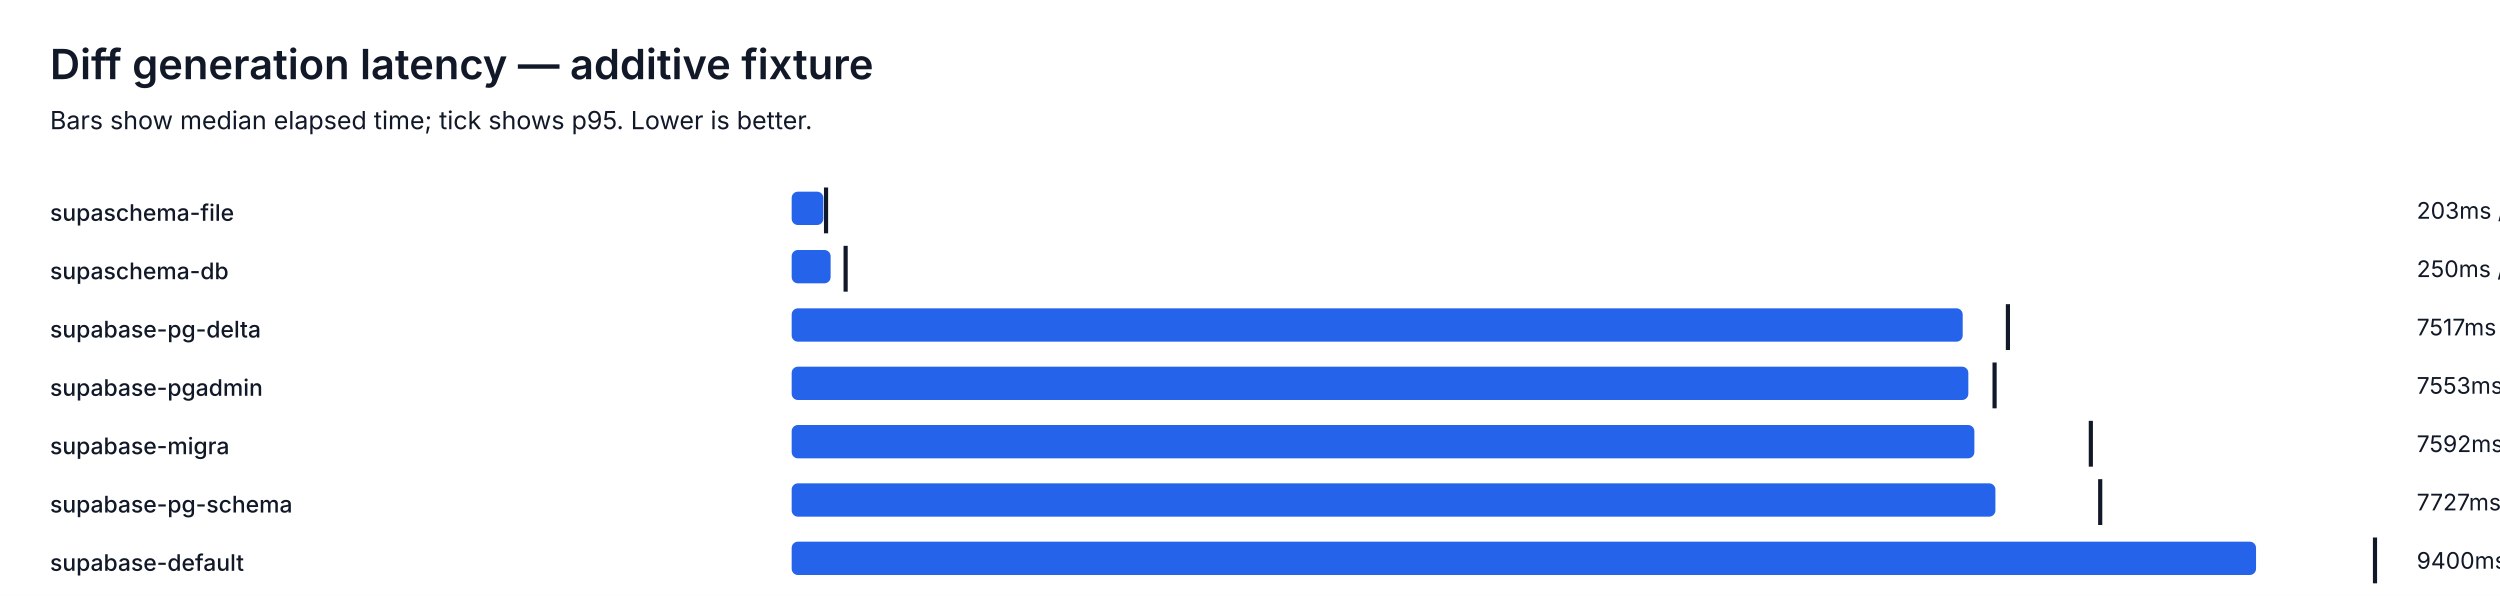
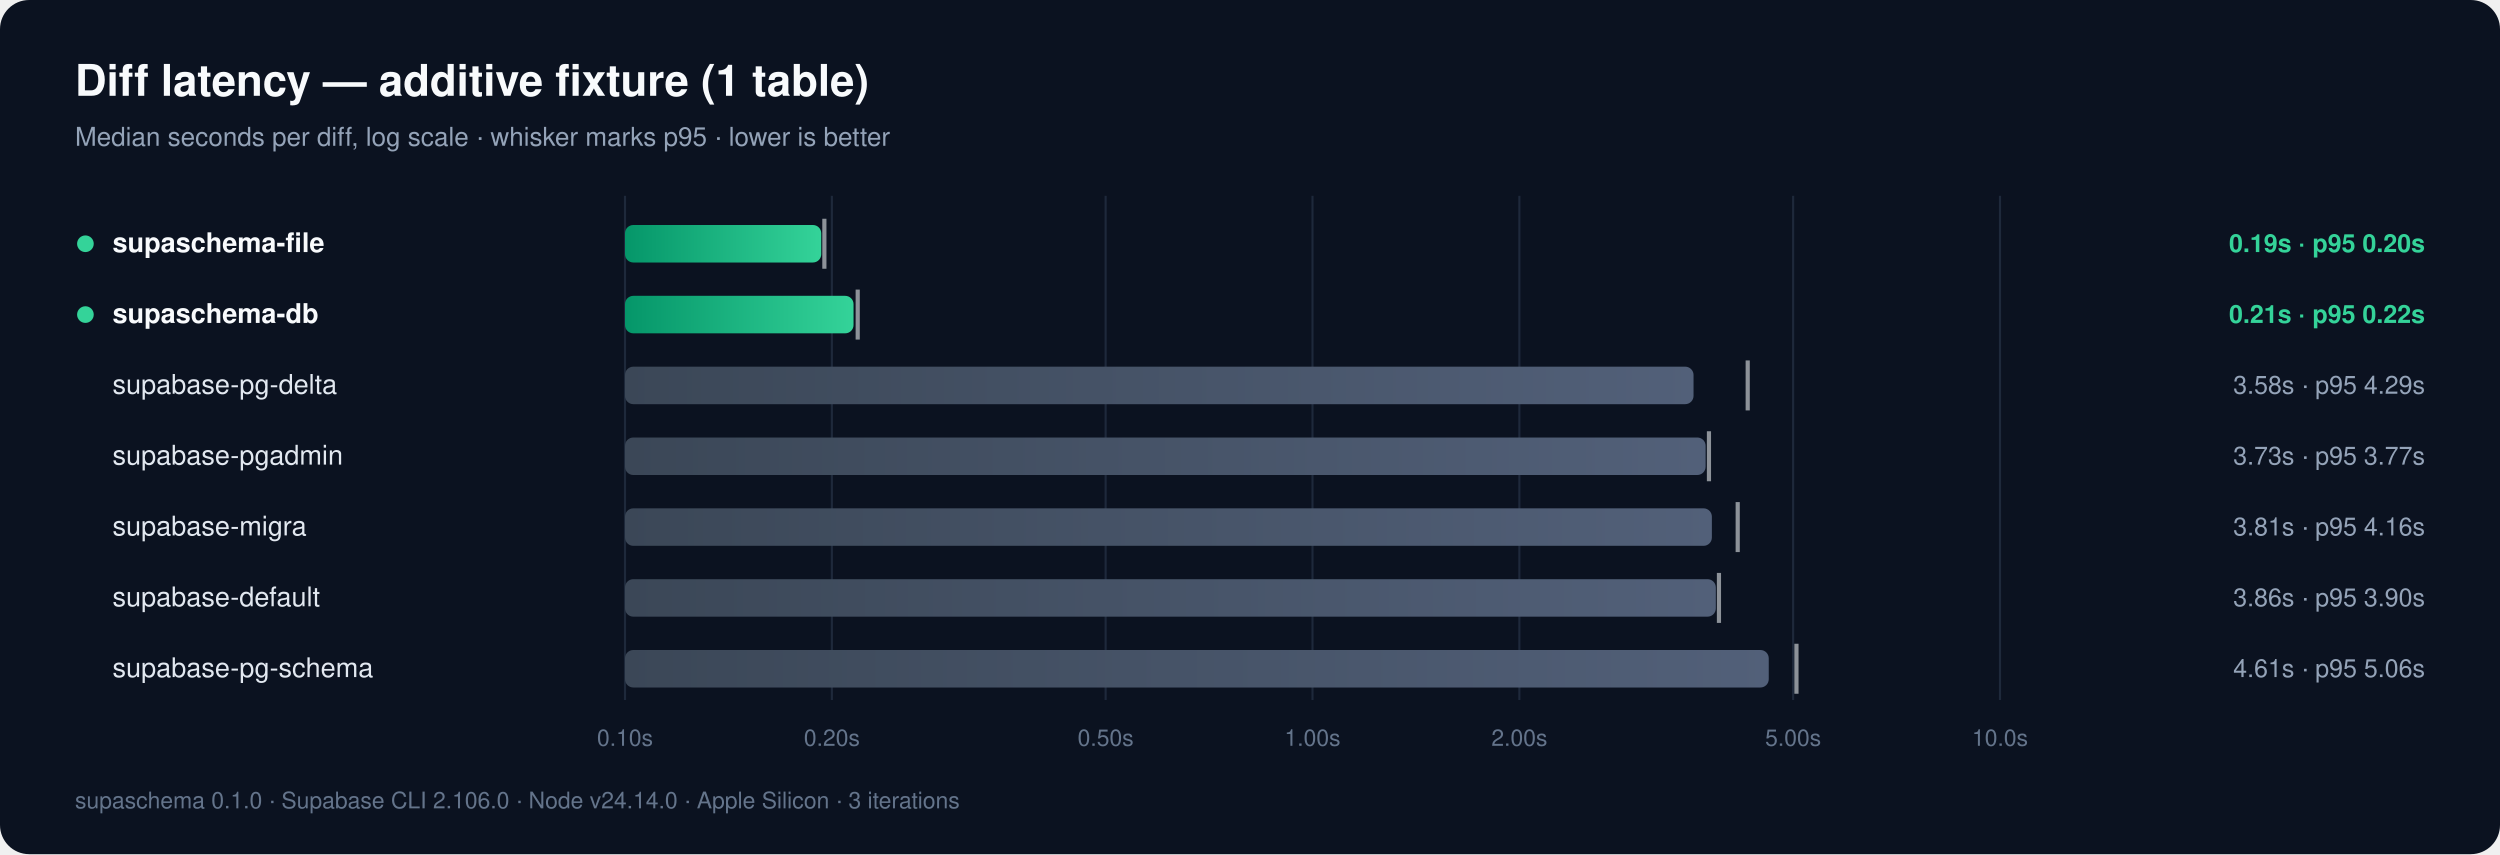
- <svg xmlns="http://www.w3.org/2000/svg" width="1200" height="286" viewBox="0 0 1200 286" role="img">
-   <rect width="100%" height="100%" fill="#ffffff" />
-   <text x="24" y="38" fill="#111827" font-family="Inter, Arial, sans-serif" font-size="20" font-weight="600">Diff generation latency — additive fixture</text>
-   <text x="24" y="62" fill="#111827" font-family="Inter, Arial, sans-serif" font-size="12" font-weight="400">Bars show median elapsed time; tick shows p95. Lower is better.</text>
-   <text x="24" y="106" fill="#111827" font-family="Inter, Arial, sans-serif" font-size="11" font-weight="500">supaschema-file</text>
-   <rect x="380" y="92" width="15.2" height="16" rx="3" fill="#2563eb" />
-   <line x1="396.5" y1="90" x2="396.5" y2="112" stroke="#111827" stroke-width="2" />
-   <text x="1160" y="105" fill="#111827" font-family="Inter, Arial, sans-serif" font-size="11" font-weight="400">203ms / p95 220ms</text>
-   <text x="24" y="134" fill="#111827" font-family="Inter, Arial, sans-serif" font-size="11" font-weight="500">supaschema-db</text>
-   <rect x="380" y="120" width="18.7" height="16" rx="3" fill="#2563eb" />
-   <line x1="405.9" y1="118" x2="405.9" y2="140" stroke="#111827" stroke-width="2" />
-   <text x="1160" y="133" fill="#111827" font-family="Inter, Arial, sans-serif" font-size="11" font-weight="400">250ms / p95 346ms</text>
-   <text x="24" y="162" fill="#111827" font-family="Inter, Arial, sans-serif" font-size="11" font-weight="500">supabase-pg-delta</text>
-   <rect x="380" y="148" width="562.1" height="16" rx="3" fill="#2563eb" />
-   <line x1="963.8" y1="146" x2="963.8" y2="168" stroke="#111827" stroke-width="2" />
-   <text x="1160" y="161" fill="#111827" font-family="Inter, Arial, sans-serif" font-size="11" font-weight="400">7517ms / p95 7808ms</text>
-   <text x="24" y="190" fill="#111827" font-family="Inter, Arial, sans-serif" font-size="11" font-weight="500">supabase-pgadmin</text>
-   <rect x="380" y="176" width="564.8" height="16" rx="3" fill="#2563eb" />
-   <line x1="957.4" y1="174" x2="957.4" y2="196" stroke="#111827" stroke-width="2" />
-   <text x="1160" y="189" fill="#111827" font-family="Inter, Arial, sans-serif" font-size="11" font-weight="400">7553ms / p95 7722ms</text>
-   <text x="24" y="218" fill="#111827" font-family="Inter, Arial, sans-serif" font-size="11" font-weight="500">supabase-migra</text>
-   <rect x="380" y="204" width="567.7" height="16" rx="3" fill="#2563eb" />
-   <line x1="1003.6" y1="202" x2="1003.6" y2="224" stroke="#111827" stroke-width="2" />
-   <text x="1160" y="217" fill="#111827" font-family="Inter, Arial, sans-serif" font-size="11" font-weight="400">7592ms / p95 8340ms</text>
-   <text x="24" y="246" fill="#111827" font-family="Inter, Arial, sans-serif" font-size="11" font-weight="500">supabase-pg-schema</text>
-   <rect x="380" y="232" width="577.8" height="16" rx="3" fill="#2563eb" />
-   <line x1="1008.1" y1="230" x2="1008.1" y2="252" stroke="#111827" stroke-width="2" />
-   <text x="1160" y="245" fill="#111827" font-family="Inter, Arial, sans-serif" font-size="11" font-weight="400">7727ms / p95 8400ms</text>
-   <text x="24" y="274" fill="#111827" font-family="Inter, Arial, sans-serif" font-size="11" font-weight="500">supabase-default</text>
-   <rect x="380" y="260" width="702.9" height="16" rx="3" fill="#2563eb" />
-   <line x1="1140.0" y1="258" x2="1140.0" y2="280" stroke="#111827" stroke-width="2" />
-   <text x="1160" y="273" fill="#111827" font-family="Inter, Arial, sans-serif" font-size="11" font-weight="400">9400ms / p95 10164ms</text>
+ <svg xmlns="http://www.w3.org/2000/svg" width="1200" height="410" viewBox="0 0 1200 410" role="img">
+   <defs>
+     <linearGradient id="supaGradient" x1="0" y1="0" x2="1" y2="0">
+       <stop offset="0%" stop-color="#059669" />
+       <stop offset="100%" stop-color="#34d399" />
+     </linearGradient>
+     <linearGradient id="slateGradient" x1="0" y1="0" x2="1" y2="0">
+       <stop offset="0%" stop-color="#3b4757" />
+       <stop offset="100%" stop-color="#526079" />
+     </linearGradient>
+   </defs>
+   <rect width="100%" height="100%" rx="14" fill="#0b1220" />
+   <text x="36.0" y="46.0" fill="#f8fafc" font-family="ui-sans-serif, system-ui, 'Segoe UI', Helvetica, Arial, sans-serif" font-size="21" font-weight="700">Diff latency — additive fixture (1 table)</text>
+   <text x="36.0" y="70.0" fill="#94a3b8" font-family="ui-sans-serif, system-ui, 'Segoe UI', Helvetica, Arial, sans-serif" font-size="12.5" font-weight="400">Median seconds per diff, log scale · whisker marks p95 · lower is better</text>
+   <line x1="300.0" y1="94" x2="300.0" y2="336" stroke="#1e293b" stroke-width="1" />
+   <text x="300.0" y="358.0" fill="#64748b" font-family="ui-sans-serif, system-ui, 'Segoe UI', Helvetica, Arial, sans-serif" font-size="11" font-weight="400" text-anchor="middle">0.10s</text>
+   <line x1="399.3" y1="94" x2="399.3" y2="336" stroke="#1e293b" stroke-width="1" />
+   <text x="399.3" y="358.0" fill="#64748b" font-family="ui-sans-serif, system-ui, 'Segoe UI', Helvetica, Arial, sans-serif" font-size="11" font-weight="400" text-anchor="middle">0.20s</text>
+   <line x1="530.7" y1="94" x2="530.7" y2="336" stroke="#1e293b" stroke-width="1" />
+   <text x="530.7" y="358.0" fill="#64748b" font-family="ui-sans-serif, system-ui, 'Segoe UI', Helvetica, Arial, sans-serif" font-size="11" font-weight="400" text-anchor="middle">0.50s</text>
+   <line x1="630.0" y1="94" x2="630.0" y2="336" stroke="#1e293b" stroke-width="1" />
+   <text x="630.0" y="358.0" fill="#64748b" font-family="ui-sans-serif, system-ui, 'Segoe UI', Helvetica, Arial, sans-serif" font-size="11" font-weight="400" text-anchor="middle">1.00s</text>
+   <line x1="729.3" y1="94" x2="729.3" y2="336" stroke="#1e293b" stroke-width="1" />
+   <text x="729.3" y="358.0" fill="#64748b" font-family="ui-sans-serif, system-ui, 'Segoe UI', Helvetica, Arial, sans-serif" font-size="11" font-weight="400" text-anchor="middle">2.00s</text>
+   <line x1="860.7" y1="94" x2="860.7" y2="336" stroke="#1e293b" stroke-width="1" />
+   <text x="860.7" y="358.0" fill="#64748b" font-family="ui-sans-serif, system-ui, 'Segoe UI', Helvetica, Arial, sans-serif" font-size="11" font-weight="400" text-anchor="middle">5.00s</text>
+   <line x1="960.0" y1="94" x2="960.0" y2="336" stroke="#1e293b" stroke-width="1" />
+   <text x="960.0" y="358.0" fill="#64748b" font-family="ui-sans-serif, system-ui, 'Segoe UI', Helvetica, Arial, sans-serif" font-size="11" font-weight="400" text-anchor="middle">10.0s</text>
+   <circle cx="41" cy="117" r="4" fill="#34d399" />
+   <text x="54.0" y="121.0" fill="#f8fafc" font-family="ui-sans-serif, system-ui, 'Segoe UI', Helvetica, Arial, sans-serif" font-size="13" font-weight="650">supaschema-file</text>
+   <rect x="300" y="108" width="94.2" height="18" rx="4" fill="url(#supaGradient)" />
+   <line x1="395.7" y1="105" x2="395.7" y2="129" stroke="#f8fafc" stroke-opacity="0.55" stroke-width="2" />
+   <text x="1164.0" y="121.0" fill="#34d399" font-family="ui-sans-serif, system-ui, 'Segoe UI', Helvetica, Arial, sans-serif" font-size="12" font-weight="650" text-anchor="end">0.19s  ·  p95 0.20s</text>
+   <circle cx="41" cy="151" r="4" fill="#34d399" />
+   <text x="54.0" y="155.0" fill="#f8fafc" font-family="ui-sans-serif, system-ui, 'Segoe UI', Helvetica, Arial, sans-serif" font-size="13" font-weight="650">supaschema-db</text>
+   <rect x="300" y="142" width="109.7" height="18" rx="4" fill="url(#supaGradient)" />
+   <line x1="411.7" y1="139" x2="411.7" y2="163" stroke="#f8fafc" stroke-opacity="0.55" stroke-width="2" />
+   <text x="1164.0" y="155.0" fill="#34d399" font-family="ui-sans-serif, system-ui, 'Segoe UI', Helvetica, Arial, sans-serif" font-size="12" font-weight="650" text-anchor="end">0.21s  ·  p95 0.22s</text>
+   <text x="54.0" y="189.0" fill="#e2e8f0" font-family="ui-sans-serif, system-ui, 'Segoe UI', Helvetica, Arial, sans-serif" font-size="13" font-weight="450">supabase-pg-delta</text>
+   <rect x="300" y="176" width="512.9" height="18" rx="4" fill="url(#slateGradient)" />
+   <line x1="838.9" y1="173" x2="838.9" y2="197" stroke="#f8fafc" stroke-opacity="0.55" stroke-width="2" />
+   <text x="1164.0" y="189.0" fill="#94a3b8" font-family="ui-sans-serif, system-ui, 'Segoe UI', Helvetica, Arial, sans-serif" font-size="12" font-weight="450" text-anchor="end">3.58s  ·  p95 4.29s</text>
+   <text x="54.0" y="223.0" fill="#e2e8f0" font-family="ui-sans-serif, system-ui, 'Segoe UI', Helvetica, Arial, sans-serif" font-size="13" font-weight="450">supabase-pgadmin</text>
+   <rect x="300" y="210" width="518.7" height="18" rx="4" fill="url(#slateGradient)" />
+   <line x1="820.3" y1="207" x2="820.3" y2="231" stroke="#f8fafc" stroke-opacity="0.55" stroke-width="2" />
+   <text x="1164.0" y="223.0" fill="#94a3b8" font-family="ui-sans-serif, system-ui, 'Segoe UI', Helvetica, Arial, sans-serif" font-size="12" font-weight="450" text-anchor="end">3.73s  ·  p95 3.77s</text>
+   <text x="54.0" y="257.0" fill="#e2e8f0" font-family="ui-sans-serif, system-ui, 'Segoe UI', Helvetica, Arial, sans-serif" font-size="13" font-weight="450">supabase-migra</text>
+   <rect x="300" y="244" width="521.7" height="18" rx="4" fill="url(#slateGradient)" />
+   <line x1="834.1" y1="241" x2="834.1" y2="265" stroke="#f8fafc" stroke-opacity="0.55" stroke-width="2" />
+   <text x="1164.0" y="257.0" fill="#94a3b8" font-family="ui-sans-serif, system-ui, 'Segoe UI', Helvetica, Arial, sans-serif" font-size="12" font-weight="450" text-anchor="end">3.81s  ·  p95 4.16s</text>
+   <text x="54.0" y="291.0" fill="#e2e8f0" font-family="ui-sans-serif, system-ui, 'Segoe UI', Helvetica, Arial, sans-serif" font-size="13" font-weight="450">supabase-default</text>
+   <rect x="300" y="278" width="523.6" height="18" rx="4" fill="url(#slateGradient)" />
+   <line x1="825.1" y1="275" x2="825.1" y2="299" stroke="#f8fafc" stroke-opacity="0.55" stroke-width="2" />
+   <text x="1164.0" y="291.0" fill="#94a3b8" font-family="ui-sans-serif, system-ui, 'Segoe UI', Helvetica, Arial, sans-serif" font-size="12" font-weight="450" text-anchor="end">3.86s  ·  p95 3.90s</text>
+   <text x="54.0" y="325.0" fill="#e2e8f0" font-family="ui-sans-serif, system-ui, 'Segoe UI', Helvetica, Arial, sans-serif" font-size="13" font-weight="450">supabase-pg-schema</text>
+   <rect x="300" y="312" width="549.0" height="18" rx="4" fill="url(#slateGradient)" />
+   <line x1="862.3" y1="309" x2="862.3" y2="333" stroke="#f8fafc" stroke-opacity="0.55" stroke-width="2" />
+   <text x="1164.0" y="325.0" fill="#94a3b8" font-family="ui-sans-serif, system-ui, 'Segoe UI', Helvetica, Arial, sans-serif" font-size="12" font-weight="450" text-anchor="end">4.61s  ·  p95 5.06s</text>
+   <text x="36.0" y="388.0" fill="#64748b" font-family="ui-sans-serif, system-ui, 'Segoe UI', Helvetica, Arial, sans-serif" font-size="11" font-weight="400">supaschema 0.1.0  ·  Supabase CLI 2.106.0  ·  Node v24.14.0  ·  Apple Silicon  ·  3 iterations</text>
</svg>
